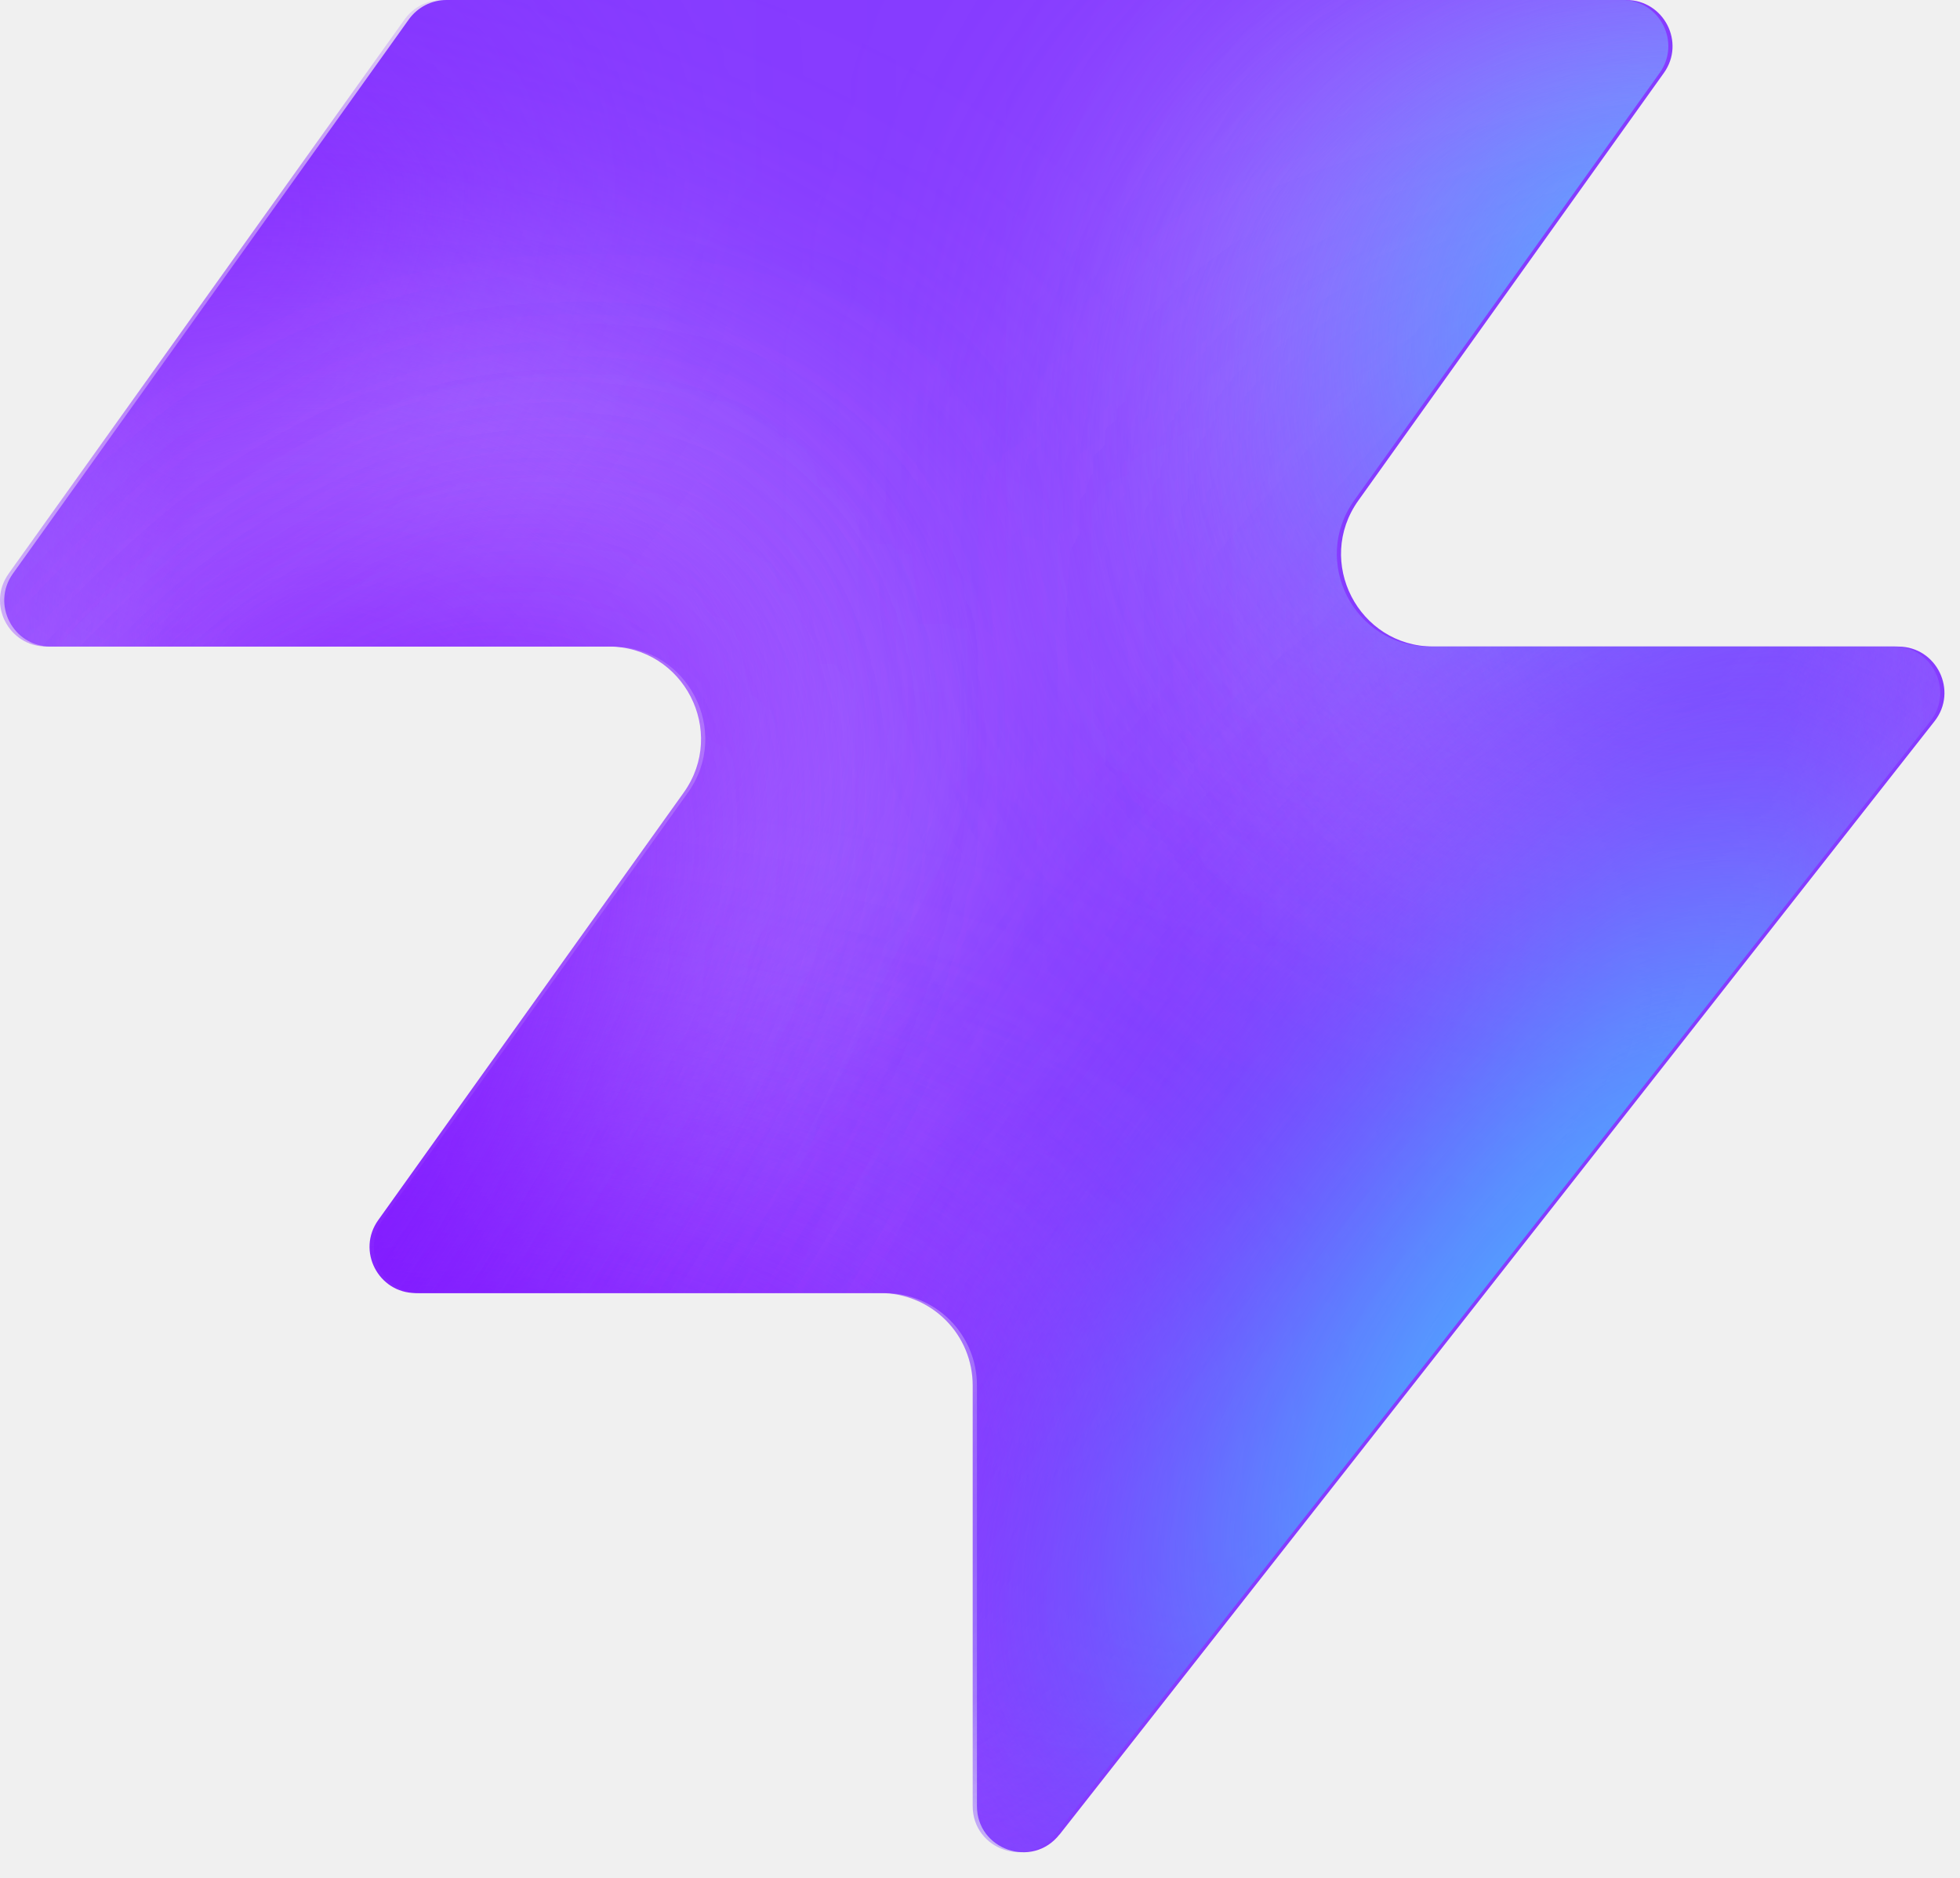
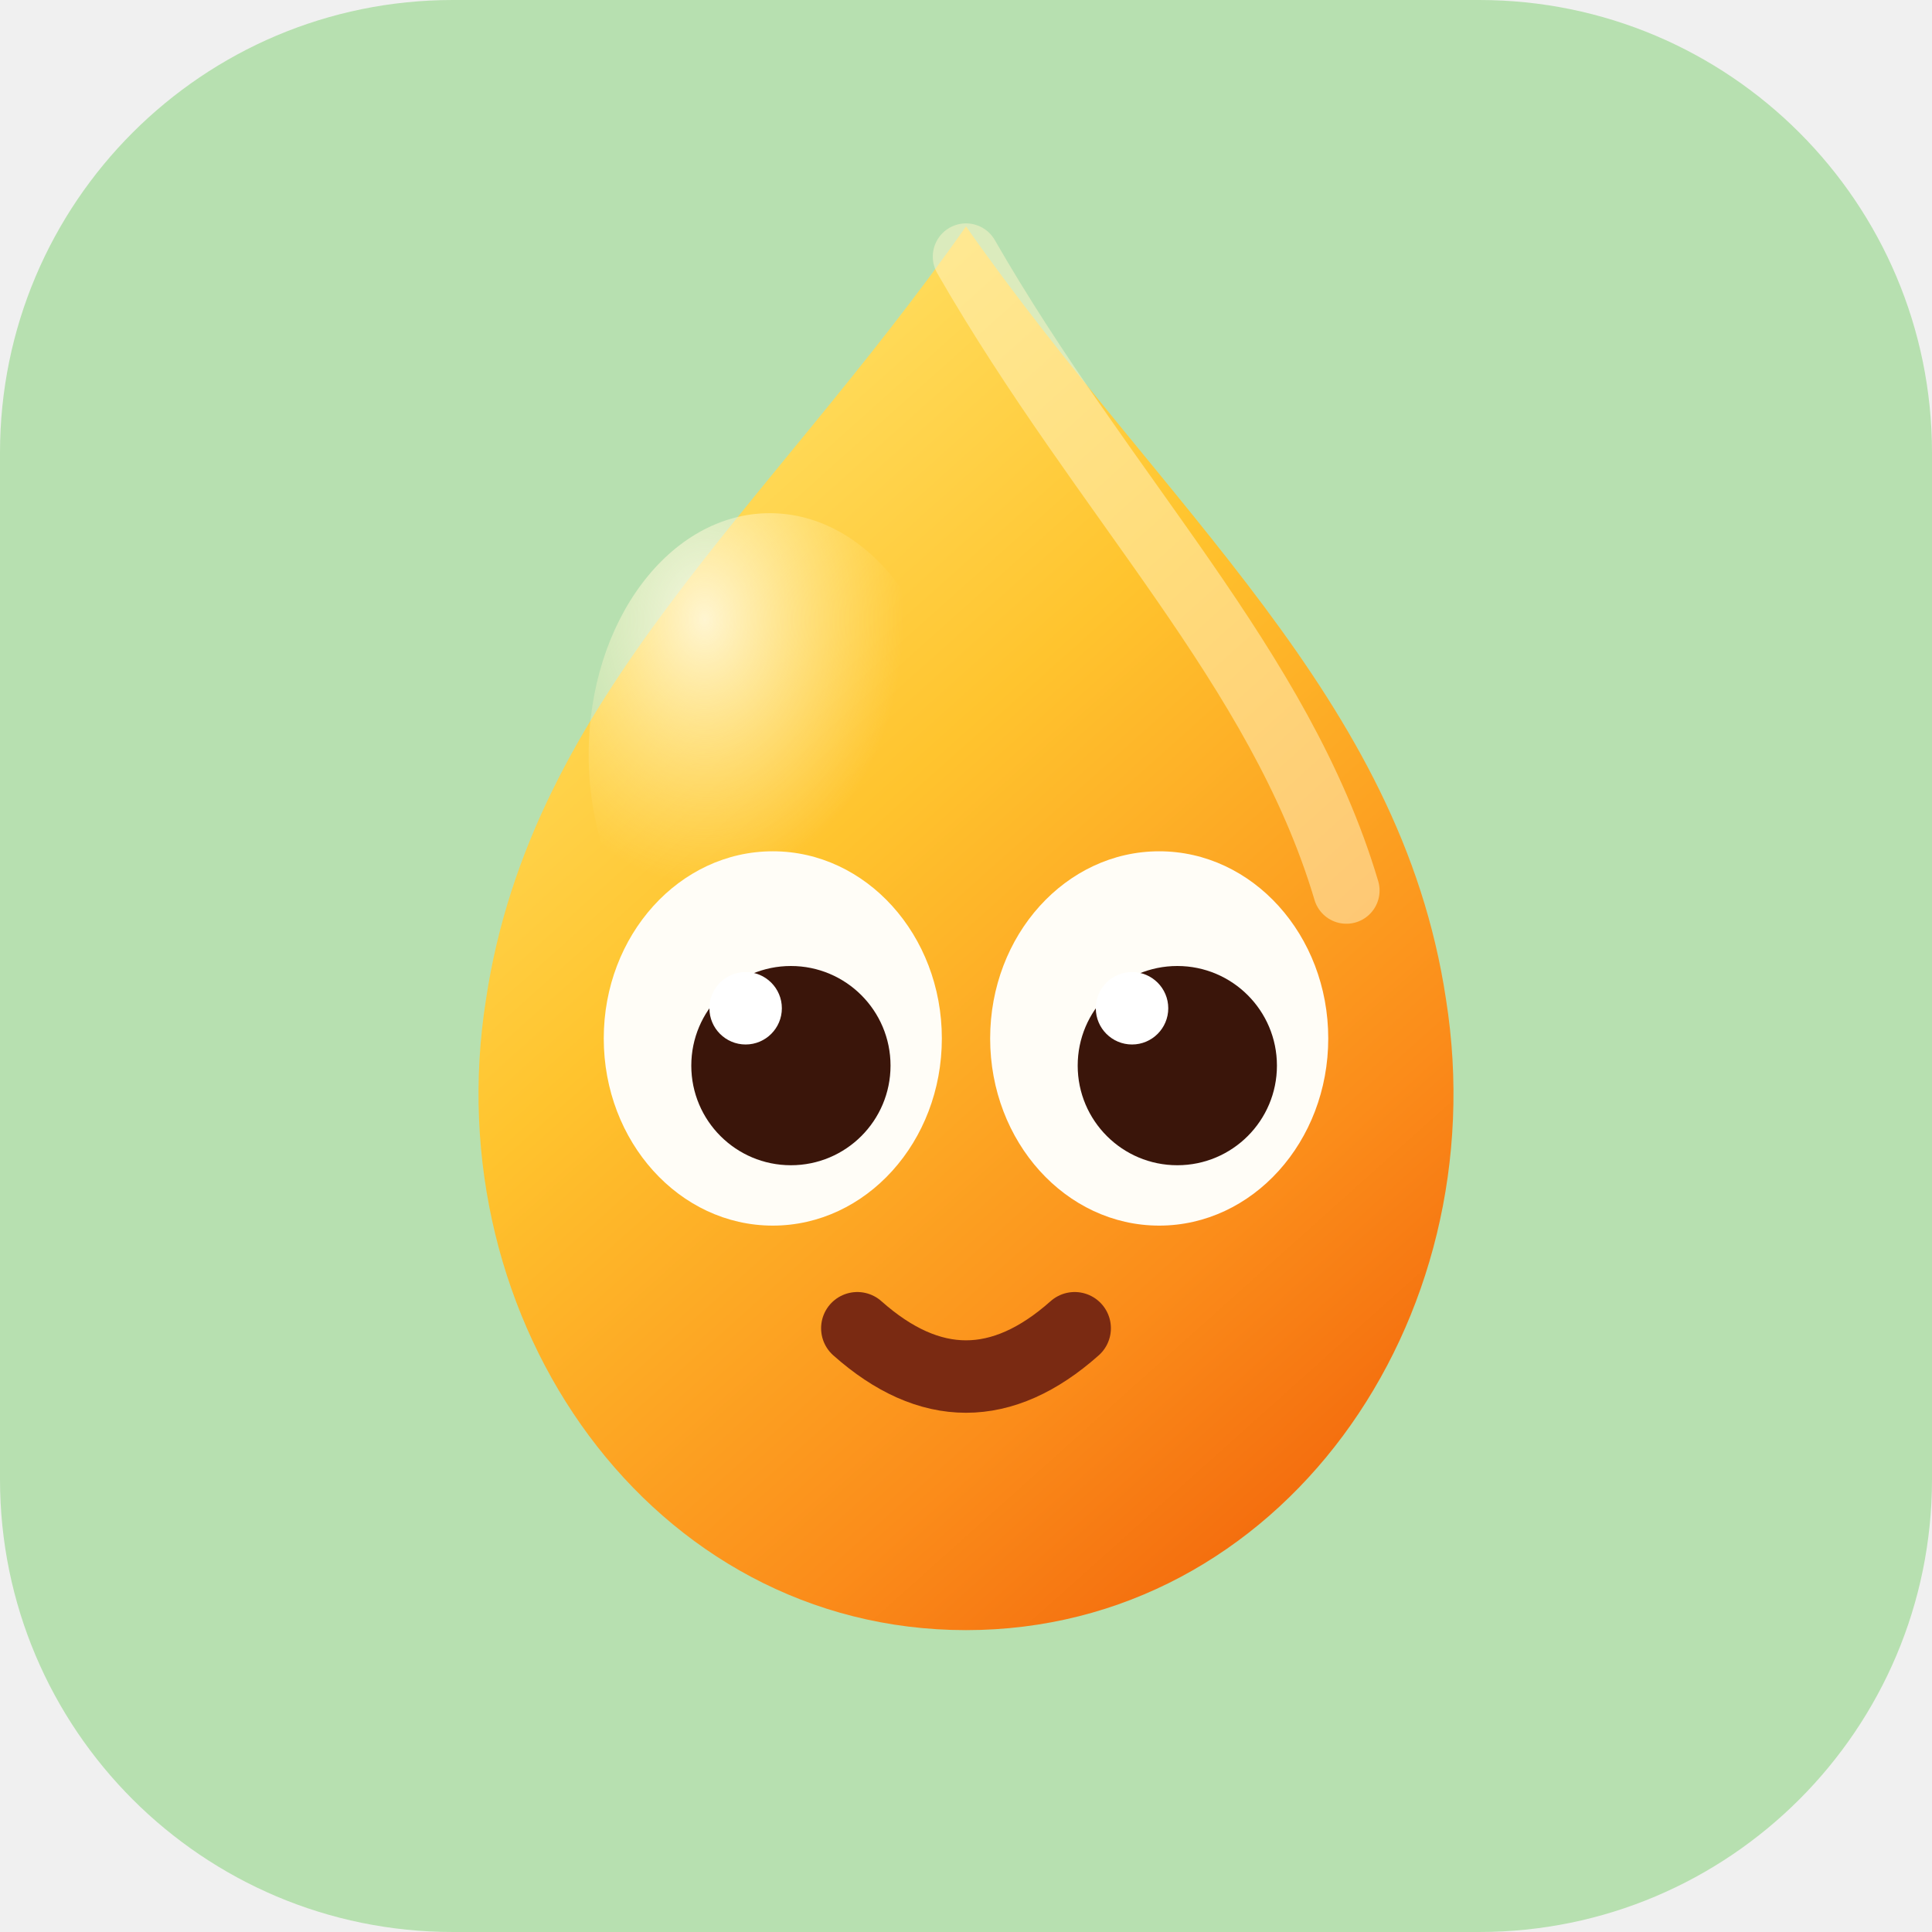
- <svg xmlns="http://www.w3.org/2000/svg" width="48" height="46" fill="none" viewBox="0 0 48 46">
-   <path fill="#863bff" d="M25.946 44.938c-.664.845-2.021.375-2.021-.698V33.937a2.26 2.26 0 0 0-2.262-2.262H10.287c-.92 0-1.456-1.04-.92-1.788l7.48-10.471c1.07-1.497 0-3.578-1.842-3.578H1.237c-.92 0-1.456-1.04-.92-1.788L10.013.474c.214-.297.556-.474.92-.474h28.894c.92 0 1.456 1.04.92 1.788l-7.48 10.471c-1.07 1.498 0 3.579 1.842 3.579h11.377c.943 0 1.473 1.088.89 1.83L25.947 44.94z" style="fill:#863bff;fill:color(display-p3 .525 .23 1);fill-opacity:1" />
-   <mask id="a" width="48" height="46" x="0" y="0" maskUnits="userSpaceOnUse" style="mask-type:alpha">
-     <path fill="#000" d="M25.842 44.938c-.664.844-2.021.375-2.021-.698V33.937a2.26 2.26 0 0 0-2.262-2.262H10.183c-.92 0-1.456-1.04-.92-1.788l7.48-10.471c1.07-1.498 0-3.579-1.842-3.579H1.133c-.92 0-1.456-1.04-.92-1.787L9.91.473c.214-.297.556-.474.92-.474h28.894c.92 0 1.456 1.04.92 1.788l-7.48 10.471c-1.07 1.498 0 3.578 1.842 3.578h11.377c.943 0 1.473 1.088.89 1.832L25.843 44.94z" style="fill:#000;fill-opacity:1" />
-   </mask>
-   <g mask="url(#a)">
-     <g filter="url(#b)">
-       <ellipse cx="5.508" cy="14.704" fill="#ede6ff" rx="5.508" ry="14.704" style="fill:#ede6ff;fill:color(display-p3 .927 .903 1);fill-opacity:1" transform="matrix(.00324 1 1 -.00324 -4.47 31.516)" />
-     </g>
-     <g filter="url(#c)">
-       <ellipse cx="10.399" cy="29.851" fill="#ede6ff" rx="10.399" ry="29.851" style="fill:#ede6ff;fill:color(display-p3 .927 .903 1);fill-opacity:1" transform="matrix(.00324 1 1 -.00324 -39.328 7.883)" />
-     </g>
-     <g filter="url(#d)">
-       <ellipse cx="5.508" cy="30.487" fill="#7e14ff" rx="5.508" ry="30.487" style="fill:#7e14ff;fill:color(display-p3 .492 .077 1);fill-opacity:1" transform="rotate(89.814 -25.913 -14.639)scale(1 -1)" />
-     </g>
-     <g filter="url(#e)">
-       <ellipse cx="5.508" cy="30.599" fill="#7e14ff" rx="5.508" ry="30.599" style="fill:#7e14ff;fill:color(display-p3 .492 .077 1);fill-opacity:1" transform="rotate(89.814 -32.644 -3.334)scale(1 -1)" />
-     </g>
-     <g filter="url(#f)">
-       <ellipse cx="5.508" cy="30.599" fill="#7e14ff" rx="5.508" ry="30.599" style="fill:#7e14ff;fill:color(display-p3 .492 .077 1);fill-opacity:1" transform="matrix(.00324 1 1 -.00324 -34.34 30.47)" />
-     </g>
-     <g filter="url(#g)">
-       <ellipse cx="14.072" cy="22.078" fill="#ede6ff" rx="14.072" ry="22.078" style="fill:#ede6ff;fill:color(display-p3 .927 .903 1);fill-opacity:1" transform="rotate(93.35 24.506 48.493)scale(-1 1)" />
-     </g>
-     <g filter="url(#h)">
-       <ellipse cx="3.47" cy="21.501" fill="#7e14ff" rx="3.47" ry="21.501" style="fill:#7e14ff;fill:color(display-p3 .492 .077 1);fill-opacity:1" transform="rotate(89.009 28.708 47.59)scale(-1 1)" />
-     </g>
-     <g filter="url(#i)">
-       <ellipse cx="3.47" cy="21.501" fill="#7e14ff" rx="3.47" ry="21.501" style="fill:#7e14ff;fill:color(display-p3 .492 .077 1);fill-opacity:1" transform="rotate(89.009 28.708 47.59)scale(-1 1)" />
-     </g>
-     <g filter="url(#j)">
-       <ellipse cx=".387" cy="8.972" fill="#7e14ff" rx="4.407" ry="29.108" style="fill:#7e14ff;fill:color(display-p3 .492 .077 1);fill-opacity:1" transform="rotate(39.51 .387 8.972)" />
-     </g>
-     <g filter="url(#k)">
-       <ellipse cx="47.523" cy="-6.092" fill="#7e14ff" rx="4.407" ry="29.108" style="fill:#7e14ff;fill:color(display-p3 .492 .077 1);fill-opacity:1" transform="rotate(37.892 47.523 -6.092)" />
-     </g>
-     <g filter="url(#l)">
-       <ellipse cx="41.412" cy="6.333" fill="#47bfff" rx="5.971" ry="9.665" style="fill:#47bfff;fill:color(display-p3 .28 .748 1);fill-opacity:1" transform="rotate(37.892 41.412 6.333)" />
-     </g>
-     <g filter="url(#m)">
-       <ellipse cx="-1.879" cy="38.332" fill="#7e14ff" rx="4.407" ry="29.108" style="fill:#7e14ff;fill:color(display-p3 .492 .077 1);fill-opacity:1" transform="rotate(37.892 -1.88 38.332)" />
-     </g>
-     <g filter="url(#n)">
-       <ellipse cx="-1.879" cy="38.332" fill="#7e14ff" rx="4.407" ry="29.108" style="fill:#7e14ff;fill:color(display-p3 .492 .077 1);fill-opacity:1" transform="rotate(37.892 -1.88 38.332)" />
-     </g>
-     <g filter="url(#o)">
-       <ellipse cx="35.651" cy="29.907" fill="#7e14ff" rx="4.407" ry="29.108" style="fill:#7e14ff;fill:color(display-p3 .492 .077 1);fill-opacity:1" transform="rotate(37.892 35.651 29.907)" />
-     </g>
-     <g filter="url(#p)">
-       <ellipse cx="38.418" cy="32.4" fill="#47bfff" rx="5.971" ry="15.297" style="fill:#47bfff;fill:color(display-p3 .28 .748 1);fill-opacity:1" transform="rotate(37.892 38.418 32.4)" />
-     </g>
-   </g>
+ <svg xmlns="http://www.w3.org/2000/svg" viewBox="0 0 64 64" role="img" aria-label="Daily Bread">
  <defs>
-     <filter id="b" width="60.045" height="41.654" x="-19.77" y="16.149" color-interpolation-filters="sRGB" filterUnits="userSpaceOnUse">
-       <feFlood flood-opacity="0" result="BackgroundImageFix" />
-       <feBlend in="SourceGraphic" in2="BackgroundImageFix" result="shape" />
-       <feGaussianBlur result="effect1_foregroundBlur_2002_17158" stdDeviation="7.659" />
-     </filter>
-     <filter id="c" width="90.34" height="51.437" x="-54.613" y="-7.533" color-interpolation-filters="sRGB" filterUnits="userSpaceOnUse">
-       <feFlood flood-opacity="0" result="BackgroundImageFix" />
-       <feBlend in="SourceGraphic" in2="BackgroundImageFix" result="shape" />
-       <feGaussianBlur result="effect1_foregroundBlur_2002_17158" stdDeviation="7.659" />
-     </filter>
-     <filter id="d" width="79.355" height="29.4" x="-49.64" y="2.03" color-interpolation-filters="sRGB" filterUnits="userSpaceOnUse">
-       <feFlood flood-opacity="0" result="BackgroundImageFix" />
-       <feBlend in="SourceGraphic" in2="BackgroundImageFix" result="shape" />
-       <feGaussianBlur result="effect1_foregroundBlur_2002_17158" stdDeviation="4.596" />
-     </filter>
-     <filter id="e" width="79.579" height="29.4" x="-45.045" y="20.029" color-interpolation-filters="sRGB" filterUnits="userSpaceOnUse">
-       <feFlood flood-opacity="0" result="BackgroundImageFix" />
-       <feBlend in="SourceGraphic" in2="BackgroundImageFix" result="shape" />
-       <feGaussianBlur result="effect1_foregroundBlur_2002_17158" stdDeviation="4.596" />
-     </filter>
-     <filter id="f" width="79.579" height="29.4" x="-43.513" y="21.178" color-interpolation-filters="sRGB" filterUnits="userSpaceOnUse">
-       <feFlood flood-opacity="0" result="BackgroundImageFix" />
-       <feBlend in="SourceGraphic" in2="BackgroundImageFix" result="shape" />
-       <feGaussianBlur result="effect1_foregroundBlur_2002_17158" stdDeviation="4.596" />
-     </filter>
-     <filter id="g" width="74.749" height="58.852" x="15.756" y="-17.901" color-interpolation-filters="sRGB" filterUnits="userSpaceOnUse">
-       <feFlood flood-opacity="0" result="BackgroundImageFix" />
-       <feBlend in="SourceGraphic" in2="BackgroundImageFix" result="shape" />
-       <feGaussianBlur result="effect1_foregroundBlur_2002_17158" stdDeviation="7.659" />
-     </filter>
-     <filter id="h" width="61.377" height="25.362" x="23.548" y="2.284" color-interpolation-filters="sRGB" filterUnits="userSpaceOnUse">
-       <feFlood flood-opacity="0" result="BackgroundImageFix" />
-       <feBlend in="SourceGraphic" in2="BackgroundImageFix" result="shape" />
-       <feGaussianBlur result="effect1_foregroundBlur_2002_17158" stdDeviation="4.596" />
-     </filter>
-     <filter id="i" width="61.377" height="25.362" x="23.548" y="2.284" color-interpolation-filters="sRGB" filterUnits="userSpaceOnUse">
-       <feFlood flood-opacity="0" result="BackgroundImageFix" />
-       <feBlend in="SourceGraphic" in2="BackgroundImageFix" result="shape" />
-       <feGaussianBlur result="effect1_foregroundBlur_2002_17158" stdDeviation="4.596" />
-     </filter>
-     <filter id="j" width="56.045" height="63.649" x="-27.636" y="-22.853" color-interpolation-filters="sRGB" filterUnits="userSpaceOnUse">
-       <feFlood flood-opacity="0" result="BackgroundImageFix" />
-       <feBlend in="SourceGraphic" in2="BackgroundImageFix" result="shape" />
-       <feGaussianBlur result="effect1_foregroundBlur_2002_17158" stdDeviation="4.596" />
-     </filter>
-     <filter id="k" width="54.814" height="64.646" x="20.116" y="-38.415" color-interpolation-filters="sRGB" filterUnits="userSpaceOnUse">
-       <feFlood flood-opacity="0" result="BackgroundImageFix" />
-       <feBlend in="SourceGraphic" in2="BackgroundImageFix" result="shape" />
-       <feGaussianBlur result="effect1_foregroundBlur_2002_17158" stdDeviation="4.596" />
-     </filter>
-     <filter id="l" width="33.541" height="35.313" x="24.641" y="-11.323" color-interpolation-filters="sRGB" filterUnits="userSpaceOnUse">
-       <feFlood flood-opacity="0" result="BackgroundImageFix" />
-       <feBlend in="SourceGraphic" in2="BackgroundImageFix" result="shape" />
-       <feGaussianBlur result="effect1_foregroundBlur_2002_17158" stdDeviation="4.596" />
-     </filter>
-     <filter id="m" width="54.814" height="64.646" x="-29.286" y="6.009" color-interpolation-filters="sRGB" filterUnits="userSpaceOnUse">
-       <feFlood flood-opacity="0" result="BackgroundImageFix" />
-       <feBlend in="SourceGraphic" in2="BackgroundImageFix" result="shape" />
-       <feGaussianBlur result="effect1_foregroundBlur_2002_17158" stdDeviation="4.596" />
-     </filter>
-     <filter id="n" width="54.814" height="64.646" x="-29.286" y="6.009" color-interpolation-filters="sRGB" filterUnits="userSpaceOnUse">
-       <feFlood flood-opacity="0" result="BackgroundImageFix" />
-       <feBlend in="SourceGraphic" in2="BackgroundImageFix" result="shape" />
-       <feGaussianBlur result="effect1_foregroundBlur_2002_17158" stdDeviation="4.596" />
-     </filter>
-     <filter id="o" width="54.814" height="64.646" x="8.244" y="-2.416" color-interpolation-filters="sRGB" filterUnits="userSpaceOnUse">
-       <feFlood flood-opacity="0" result="BackgroundImageFix" />
-       <feBlend in="SourceGraphic" in2="BackgroundImageFix" result="shape" />
-       <feGaussianBlur result="effect1_foregroundBlur_2002_17158" stdDeviation="4.596" />
-     </filter>
-     <filter id="p" width="39.409" height="43.623" x="18.713" y="10.588" color-interpolation-filters="sRGB" filterUnits="userSpaceOnUse">
-       <feFlood flood-opacity="0" result="BackgroundImageFix" />
-       <feBlend in="SourceGraphic" in2="BackgroundImageFix" result="shape" />
-       <feGaussianBlur result="effect1_foregroundBlur_2002_17158" stdDeviation="4.596" />
-     </filter>
+     <linearGradient id="flame" x1="0.18" y1="0" x2="0.8" y2="1">
+       <stop offset="0" stop-color="#FFE873" />
+       <stop offset="0.4" stop-color="#FFC42E" />
+       <stop offset="0.78" stop-color="#FB8C1A" />
+       <stop offset="1" stop-color="#F2650B" />
+     </linearGradient>
+     <radialGradient id="gloss" cx="0.32" cy="0.22" r="0.55">
+       <stop offset="0" stop-color="#FFFBE8" stop-opacity="0.85" />
+       <stop offset="1" stop-color="#FFF3B0" stop-opacity="0" />
+     </radialGradient>
  </defs>
+   <rect width="64" height="64" rx="15" fill="#B7E0B0" />
+   <path d="M32 7.5c6.6 9.4 14.4 15.6 15.9 25.6C49.6 43.8 42.4 54 32 54S14.4 43.8 16.1 33.1C17.6 23.1 25.4 16.9 32 7.5Z" fill="url(#flame)" />
+   <ellipse cx="25.5" cy="25" rx="6" ry="8" fill="url(#gloss)" />
+   <path d="M32 8.5c4.6 8 10.4 13.6 12.6 21" stroke="#FFF6C9" stroke-width="2.2" stroke-linecap="round" opacity="0.5" fill="none" />
+   <ellipse cx="25.6" cy="34.4" rx="5.6" ry="6.2" fill="#FFFDF7" />
+   <ellipse cx="38.4" cy="34.4" rx="5.6" ry="6.2" fill="#FFFDF7" />
+   <circle cx="26.2" cy="35.3" r="3.3" fill="#3A150A" />
+   <circle cx="39" cy="35.3" r="3.3" fill="#3A150A" />
+   <circle cx="24.7" cy="33.4" r="1.2" fill="#FFFFFF" />
+   <circle cx="37.5" cy="33.4" r="1.2" fill="#FFFFFF" />
+   <path d="M28.4 44q3.6 3.2 7.2 0" stroke="#7A2A12" stroke-width="2.4" stroke-linecap="round" fill="none" />
</svg>
